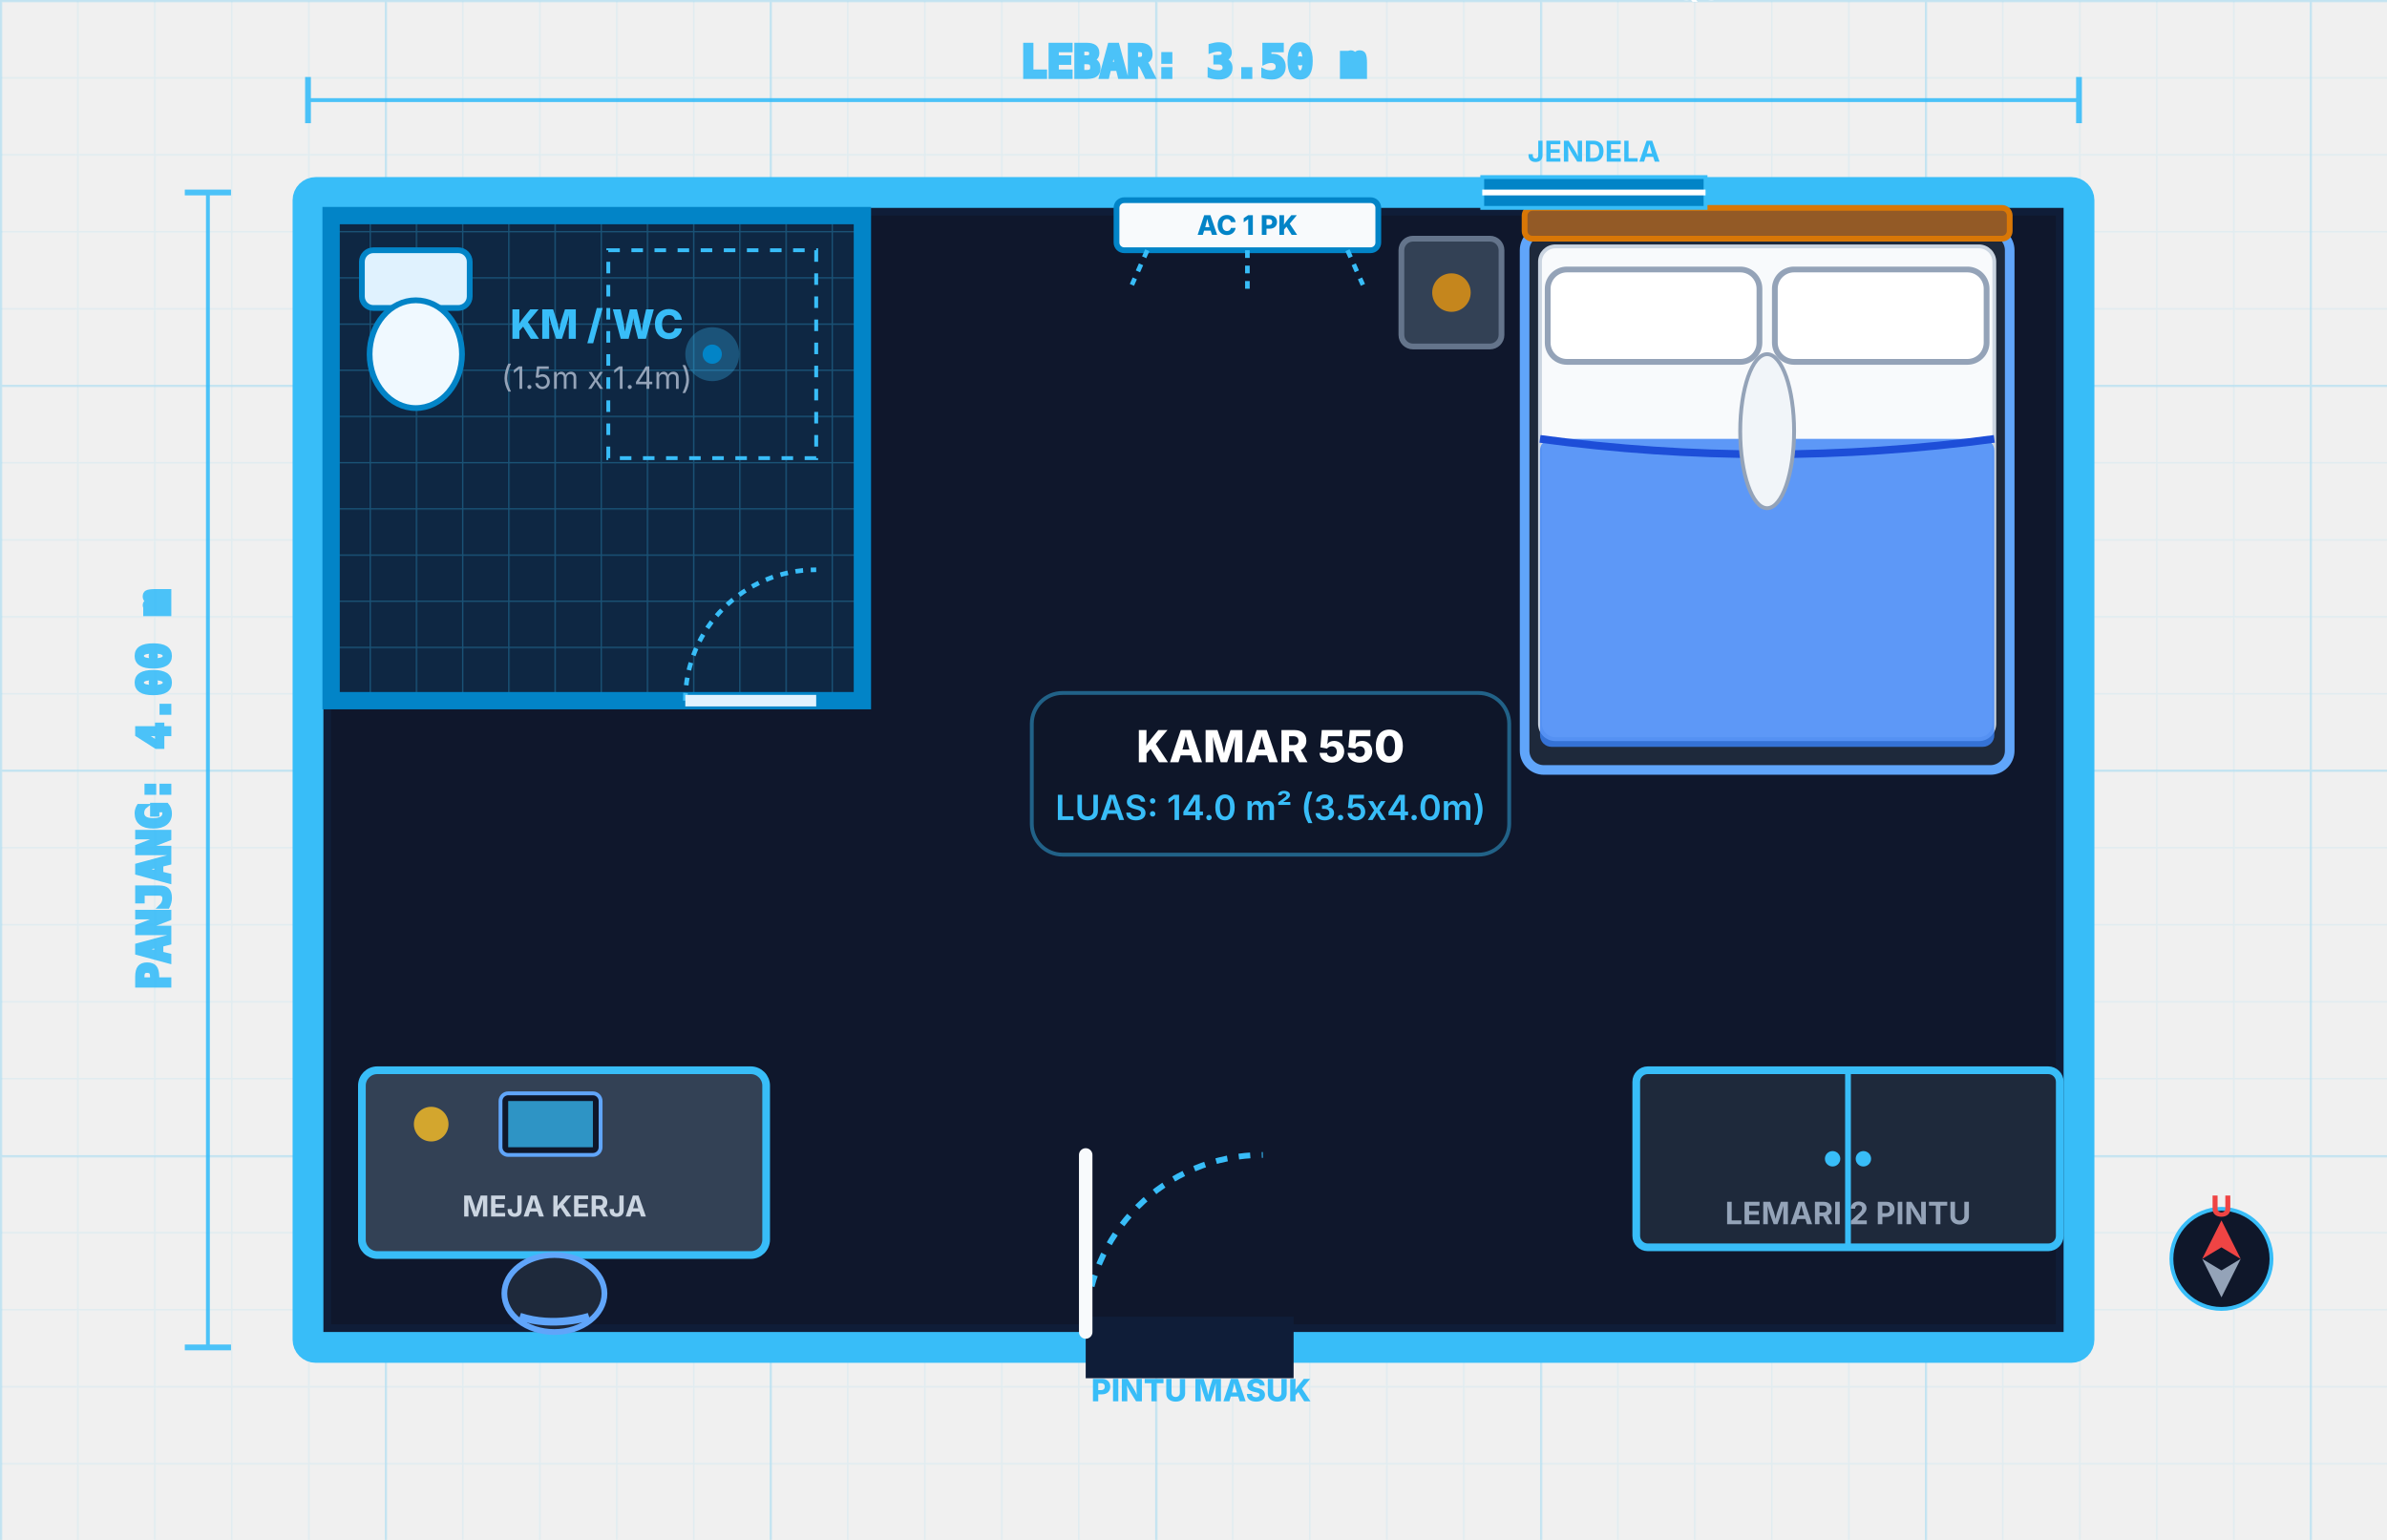
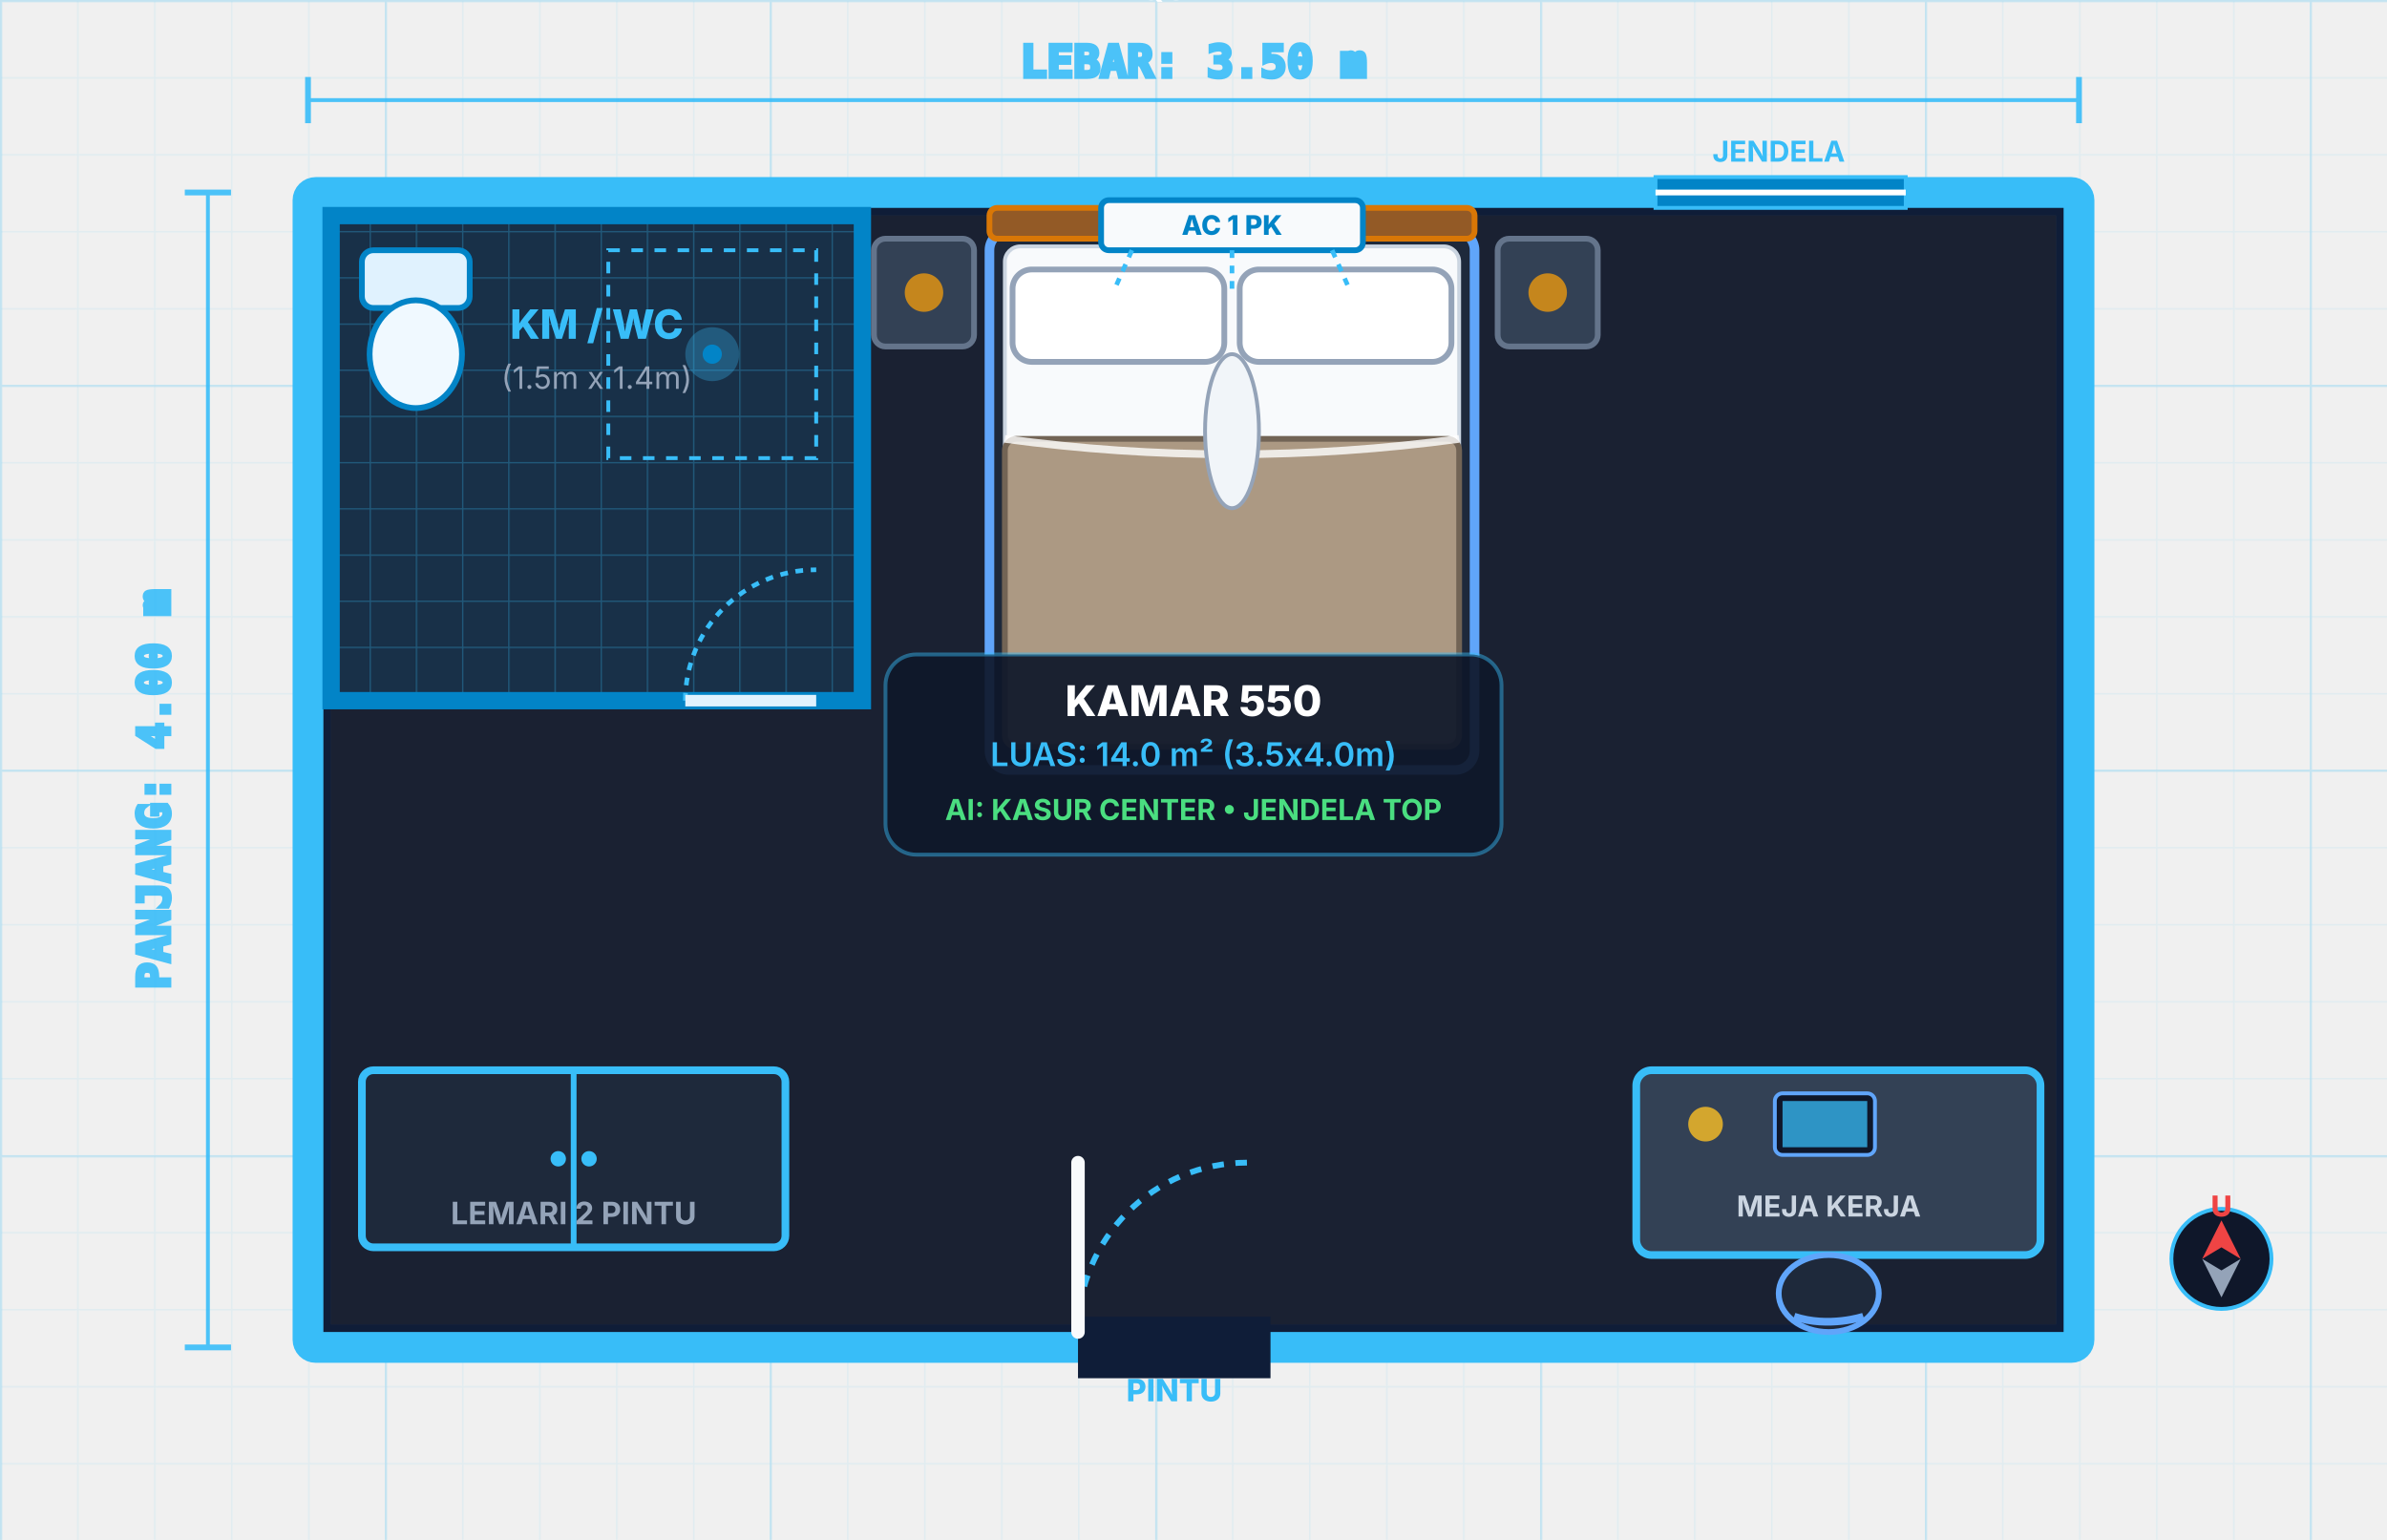
<svg xmlns="http://www.w3.org/2000/svg" viewBox="0 0 620 400" width="100%" height="100%" style="background:#0b1329; border-radius:12px; font-family:'Inter',system-ui,sans-serif;">
  <defs>
    <pattern id="grid_s_250" width="20" height="20" patternUnits="userSpaceOnUse">
      <path d="M 20 0 L 0 0 0 20" fill="none" stroke="rgba(56, 189, 248, 0.08)" stroke-width="0.8" />
    </pattern>
    <pattern id="grid_m_250" width="100" height="100" patternUnits="userSpaceOnUse">
      <path d="M 100 0 L 0 0 0 100" fill="none" stroke="rgba(56, 189, 248, 0.18)" stroke-width="1.2" />
    </pattern>
    <pattern id="tile_250" width="12" height="12" patternUnits="userSpaceOnUse">
      <rect width="12" height="12" fill="rgba(14, 165, 233, 0.12)" />
      <path d="M 12 0 L 0 0 0 12" fill="none" stroke="rgba(56, 189, 248, 0.28)" stroke-width="0.7" />
    </pattern>
  </defs>
  <rect width="620" height="400" fill="url(#grid_s_250)" />
  <rect width="620" height="400" fill="url(#grid_m_250)" />
  <g stroke="#38bdf8" stroke-width="1" opacity="0.9">
    <line x1="80" y1="26" x2="540" y2="26" />
    <line x1="80" y1="20" x2="80" y2="32" stroke-width="1.5" />
    <line x1="540" y1="20" x2="540" y2="32" stroke-width="1.5" />
    <text x="310" y="20" fill="#38bdf8" font-size="11.5" font-weight="700" text-anchor="middle" font-family="monospace">
      LEBAR: 3.50 m
    </text>
  </g>
  <g stroke="#38bdf8" stroke-width="1" opacity="0.9">
    <line x1="54" y1="50" x2="54" y2="350" />
    <line x1="48" y1="50" x2="60" y2="50" stroke-width="1.5" />
    <line x1="48" y1="350" x2="60" y2="350" stroke-width="1.5" />
    <text x="44" y="205" fill="#38bdf8" font-size="11.5" font-weight="700" text-anchor="middle" font-family="monospace" transform="rotate(-90 44 205)">
      PANJANG: 4.00 m
    </text>
  </g>
  <rect x="80" y="50" width="460" height="300" fill="#0f1d38" stroke="#38bdf8" stroke-width="8" rx="2" />
-   <rect x="86" y="56" width="448" height="288" fill="rgba(15, 23, 42, 0.88)" />
+   <rect x="86" y="56" width="448" height="288" fill="#d3b494" opacity="0.22" />
+   <rect x="86" y="56" width="448" height="288" fill="rgba(15, 23, 42, 0.75)" />
  <g>
    <rect x="86" y="56" width="138" height="126" fill="url(#tile_250)" stroke="#0284c7" stroke-width="4.5" />
    <text x="155" y="88" fill="#38bdf8" font-size="10.5" font-weight="800" text-anchor="middle">KM / WC</text>
    <text x="155" y="101" fill="#94a3b8" font-size="8" text-anchor="middle">(1.5m x 1.4m)</text>
    <rect x="94" y="65" width="28" height="15" rx="3" fill="#e0f2fe" stroke="#0284c7" stroke-width="1.5" />
    <ellipse cx="108" cy="92" rx="12" ry="14" fill="#f0f9ff" stroke="#0284c7" stroke-width="1.5" />
    <rect x="158" y="65" width="54" height="54" fill="none" stroke="#38bdf8" stroke-width="1" stroke-dasharray="3 3" />
    <circle cx="185" cy="92" r="7" fill="#38bdf8" opacity="0.3" />
    <circle cx="185" cy="92" r="2.5" fill="#0284c7" />
    <path d="M 178 182 A 34 34 0 0 1 212 148" fill="none" stroke="#38bdf8" stroke-width="1.2" stroke-dasharray="2 2" />
    <line x1="178" y1="182" x2="212" y2="182" stroke="#e0f2fe" stroke-width="3" />
  </g>
  <g>
-     <rect x="396" y="60" width="126" height="140" rx="5" fill="#1e293b" stroke="#60a5fa" stroke-width="2.5" />
-     <rect x="396" y="54" width="126" height="8" rx="2" fill="#935a26" stroke="#d97706" stroke-width="1.5" />
-     <rect x="400" y="64" width="118" height="128" rx="4" fill="#f8fafc" stroke="#cbd5e1" stroke-width="1" />
-     <rect x="400" y="114" width="118" height="80" rx="3" fill="#3b82f6" opacity="0.82" />
-     <path d="M 400 114 Q 459.0 122 518 114" fill="none" stroke="#1d4ed8" stroke-width="2" />
-     <rect x="402" y="70" width="55" height="24" rx="5" fill="#ffffff" stroke="#94a3b8" stroke-width="1.5" />
-     <rect x="461.0" y="70" width="55" height="24" rx="5" fill="#ffffff" stroke="#94a3b8" stroke-width="1.5" />
-     <ellipse cx="459.0" cy="112" rx="7" ry="20" fill="#f1f5f9" stroke="#94a3b8" stroke-width="1" />
-     <text x="459.0" cy="160" fill="#ffffff" font-size="8.5" font-weight="800" text-anchor="middle">QUEEN BED</text>
+     <rect x="257" y="60" width="126" height="140" rx="5" fill="#1e293b" stroke="#60a5fa" stroke-width="2.5" />
+     <rect x="257" y="54" width="126" height="8" rx="2" fill="#935a26" stroke="#d97706" stroke-width="1.5" />
+     <rect x="261" y="64" width="118" height="128" rx="4" fill="#f8fafc" stroke="#cbd5e1" stroke-width="1" />
+     <rect x="261" y="114" width="118" height="80" rx="3" fill="#a8947d" stroke="#726455" stroke-width="1.5" fill-opacity="0.95" />
+     <path d="M 261 114 Q 320.0 122 379 114" fill="none" stroke="#ffffff" stroke-width="2" opacity="0.8" />
+     <rect x="263" y="70" width="55" height="24" rx="5" fill="#ffffff" stroke="#94a3b8" stroke-width="1.5" />
+     <rect x="322.0" y="70" width="55" height="24" rx="5" fill="#ffffff" stroke="#94a3b8" stroke-width="1.5" />
+     <ellipse cx="320.0" cy="112" rx="7" ry="20" fill="#f1f5f9" stroke="#94a3b8" stroke-width="1" />
+     <text x="320.0" cy="160" fill="#ffffff" font-size="8.5" font-weight="800" text-anchor="middle">QUEEN BED</text>
  </g>
-   <rect x="364" y="62" width="26" height="28" rx="3" fill="#334155" stroke="#64748b" stroke-width="1.5" />
-   <circle cx="377" cy="76" r="5" fill="#f59e0b" opacity="0.75" />
+   <rect x="227" y="62" width="26" height="28" rx="3" fill="#334155" stroke="#64748b" stroke-width="1.5" />
+   <circle cx="240" cy="76" r="5" fill="#f59e0b" opacity="0.75" />
+   <rect x="389" y="62" width="26" height="28" rx="3" fill="#334155" stroke="#64748b" stroke-width="1.5" />
+   <circle cx="402" cy="76" r="5" fill="#f59e0b" opacity="0.75" />
  <g>
-     <rect x="425" y="278" width="110" height="46" rx="3" fill="#1e293b" stroke="#38bdf8" stroke-width="2" />
-     <line x1="480" y1="278" x2="480" y2="324" stroke="#38bdf8" stroke-width="1.5" />
-     <circle cx="476" cy="301" r="2" fill="#38bdf8" />
-     <circle cx="484" cy="301" r="2" fill="#38bdf8" />
-     <text x="480" y="318" fill="#94a3b8" font-size="8" font-weight="700" text-anchor="middle">LEMARI 2 PINTU</text>
+     <rect x="94" y="278" width="110" height="46" rx="3" fill="#1e293b" stroke="#38bdf8" stroke-width="2" />
+     <line x1="149" y1="278" x2="149" y2="324" stroke="#38bdf8" stroke-width="1.5" />
+     <circle cx="145" cy="301" r="2" fill="#38bdf8" />
+     <circle cx="153" cy="301" r="2" fill="#38bdf8" />
+     <text x="149" y="318" fill="#94a3b8" font-size="8" font-weight="700" text-anchor="middle">LEMARI 2 PINTU</text>
  </g>
  <g>
-     <rect x="94" y="278" width="105" height="48" rx="4" fill="#334155" stroke="#38bdf8" stroke-width="2" />
-     <rect x="130" y="284" width="26" height="16" rx="2" fill="#0f172a" stroke="#60a5fa" stroke-width="1" />
-     <rect x="132" y="286" width="22" height="12" fill="#38bdf8" opacity="0.75" />
-     <circle cx="112" cy="292" r="4.5" fill="#fbbf24" opacity="0.8" />
-     <ellipse cx="144" cy="336" rx="13" ry="10" fill="#1e293b" stroke="#60a5fa" stroke-width="1.5" />
-     <path d="M 135 342 C 144 345 153 342 153 342" stroke="#60a5fa" stroke-width="2" fill="none" />
-     <text x="144" y="316" fill="#cbd5e1" font-size="7.5" font-weight="700" text-anchor="middle">MEJA KERJA</text>
+     <rect x="425" y="278" width="105" height="48" rx="4" fill="#334155" stroke="#38bdf8" stroke-width="2" />
+     <rect x="461" y="284" width="26" height="16" rx="2" fill="#0f172a" stroke="#60a5fa" stroke-width="1" />
+     <rect x="463" y="286" width="22" height="12" fill="#38bdf8" opacity="0.75" />
+     <circle cx="443" cy="292" r="4.5" fill="#fbbf24" opacity="0.8" />
+     <ellipse cx="475" cy="336" rx="13" ry="10" fill="#1e293b" stroke="#60a5fa" stroke-width="1.5" />
+     <path d="M 466 342 C 475 345 484 342 484 342" stroke="#60a5fa" stroke-width="2" fill="none" />
+     <text x="475" y="316" fill="#cbd5e1" font-size="7.5" font-weight="700" text-anchor="middle">MEJA KERJA</text>
  </g>
  <g>
-     <rect x="290" y="52" width="68" height="13" rx="2" fill="#f8fafc" stroke="#0284c7" stroke-width="1.5" />
-     <path d="M 298 65 L 294 74" stroke="#38bdf8" stroke-width="1.2" stroke-dasharray="2 2" />
-     <path d="M 324 65 L 324 76" stroke="#38bdf8" stroke-width="1.2" stroke-dasharray="2 2" />
-     <path d="M 350 65 L 354 74" stroke="#38bdf8" stroke-width="1.2" stroke-dasharray="2 2" />
-     <text x="324" y="61" fill="#0284c7" font-size="7" font-weight="800" text-anchor="middle">AC 1 PK</text>
+     <rect x="286" y="52" width="68" height="13" rx="2" fill="#f8fafc" stroke="#0284c7" stroke-width="1.5" />
+     <path d="M 294 65 L 290 74" stroke="#38bdf8" stroke-width="1.2" stroke-dasharray="2 2" />
+     <path d="M 320 65 L 320 76" stroke="#38bdf8" stroke-width="1.2" stroke-dasharray="2 2" />
+     <path d="M 346 65 L 350 74" stroke="#38bdf8" stroke-width="1.2" stroke-dasharray="2 2" />
+     <text x="320" y="61" fill="#0284c7" font-size="7" font-weight="800" text-anchor="middle">AC 1 PK</text>
  </g>
  <g>
-     <rect x="385" y="46" width="58" height="8" fill="#0284c7" stroke="#38bdf8" stroke-width="1" />
-     <line x1="385" y1="50" x2="443" y2="50" stroke="#ffffff" stroke-width="1.5" />
-     <text x="414" y="42" fill="#38bdf8" font-size="7.5" font-weight="700" text-anchor="middle">JENDELA</text>
+     <rect x="430" y="46" width="65" height="8" fill="#0284c7" stroke="#38bdf8" stroke-width="1" />
+     <line x1="430" y1="50" x2="495" y2="50" stroke="#ffffff" stroke-width="1.5" />
+     <text x="462" y="42" fill="#38bdf8" font-size="7.5" font-weight="700" text-anchor="middle">JENDELA</text>
  </g>
  <g>
-     <rect x="282" y="342" width="54" height="16" fill="#0f1d38" />
-     <path d="M 282 346 A 46 46 0 0 1 328 300" fill="none" stroke="#38bdf8" stroke-width="1.5" stroke-dasharray="3 3" />
-     <line x1="282" y1="346" x2="282" y2="300" stroke="#f8fafc" stroke-width="3.5" stroke-linecap="round" />
-     <text x="312" y="364" fill="#38bdf8" font-size="8" font-weight="800" text-anchor="middle">PINTU MASUK</text>
+     <rect x="280" y="342" width="50" height="16" fill="#0f1d38" />
+     <path d="M 280 346 A 44 44 0 0 1 324 302" fill="none" stroke="#38bdf8" stroke-width="1.5" stroke-dasharray="3 3" />
+     <line x1="280" y1="346" x2="280" y2="302" stroke="#f8fafc" stroke-width="3.5" stroke-linecap="round" />
+     <text x="305" y="364" fill="#38bdf8" font-size="8" font-weight="800" text-anchor="middle">PINTU</text>
  </g>
  <g>
-     <rect x="268" y="180" width="124" height="42" rx="8" fill="rgba(15, 23, 42, 0.9)" stroke="rgba(56, 189, 248, 0.45)" stroke-width="1" />
-     <text x="330" y="198" fill="#ffffff" font-size="11.5" font-weight="800" text-anchor="middle">KAMAR 550</text>
-     <text x="330" y="213" fill="#38bdf8" font-size="9" font-weight="600" text-anchor="middle">LUAS: 14.0 m² (3.5x4.0m)</text>
+     <rect x="230" y="170" width="160" height="52" rx="8" fill="rgba(15, 23, 42, 0.92)" stroke="rgba(56, 189, 248, 0.45)" stroke-width="1" />
+     <text x="310" y="186" fill="#ffffff" font-size="11" font-weight="800" text-anchor="middle">KAMAR 550</text>
+     <text x="310" y="199" fill="#38bdf8" font-size="8.5" font-weight="600" text-anchor="middle">LUAS: 14.0 m² (3.5x4.0m)</text>
+     <text x="310" y="213" fill="#4ade80" font-size="7.5" font-weight="700" text-anchor="middle">AI: KASUR CENTER • JENDELA TOP</text>
  </g>
  <g transform="translate(562, 312)">
    <circle cx="15" cy="15" r="13" fill="#0f172a" stroke="#38bdf8" stroke-width="1" />
    <path d="M 15 5 L 20 15 L 15 12 L 10 15 Z" fill="#ef4444" />
    <path d="M 15 25 L 20 15 L 15 18 L 10 15 Z" fill="#94a3b8" />
    <text x="15" y="4" fill="#ef4444" font-size="7.5" font-weight="800" text-anchor="middle">U</text>
  </g>
</svg>
